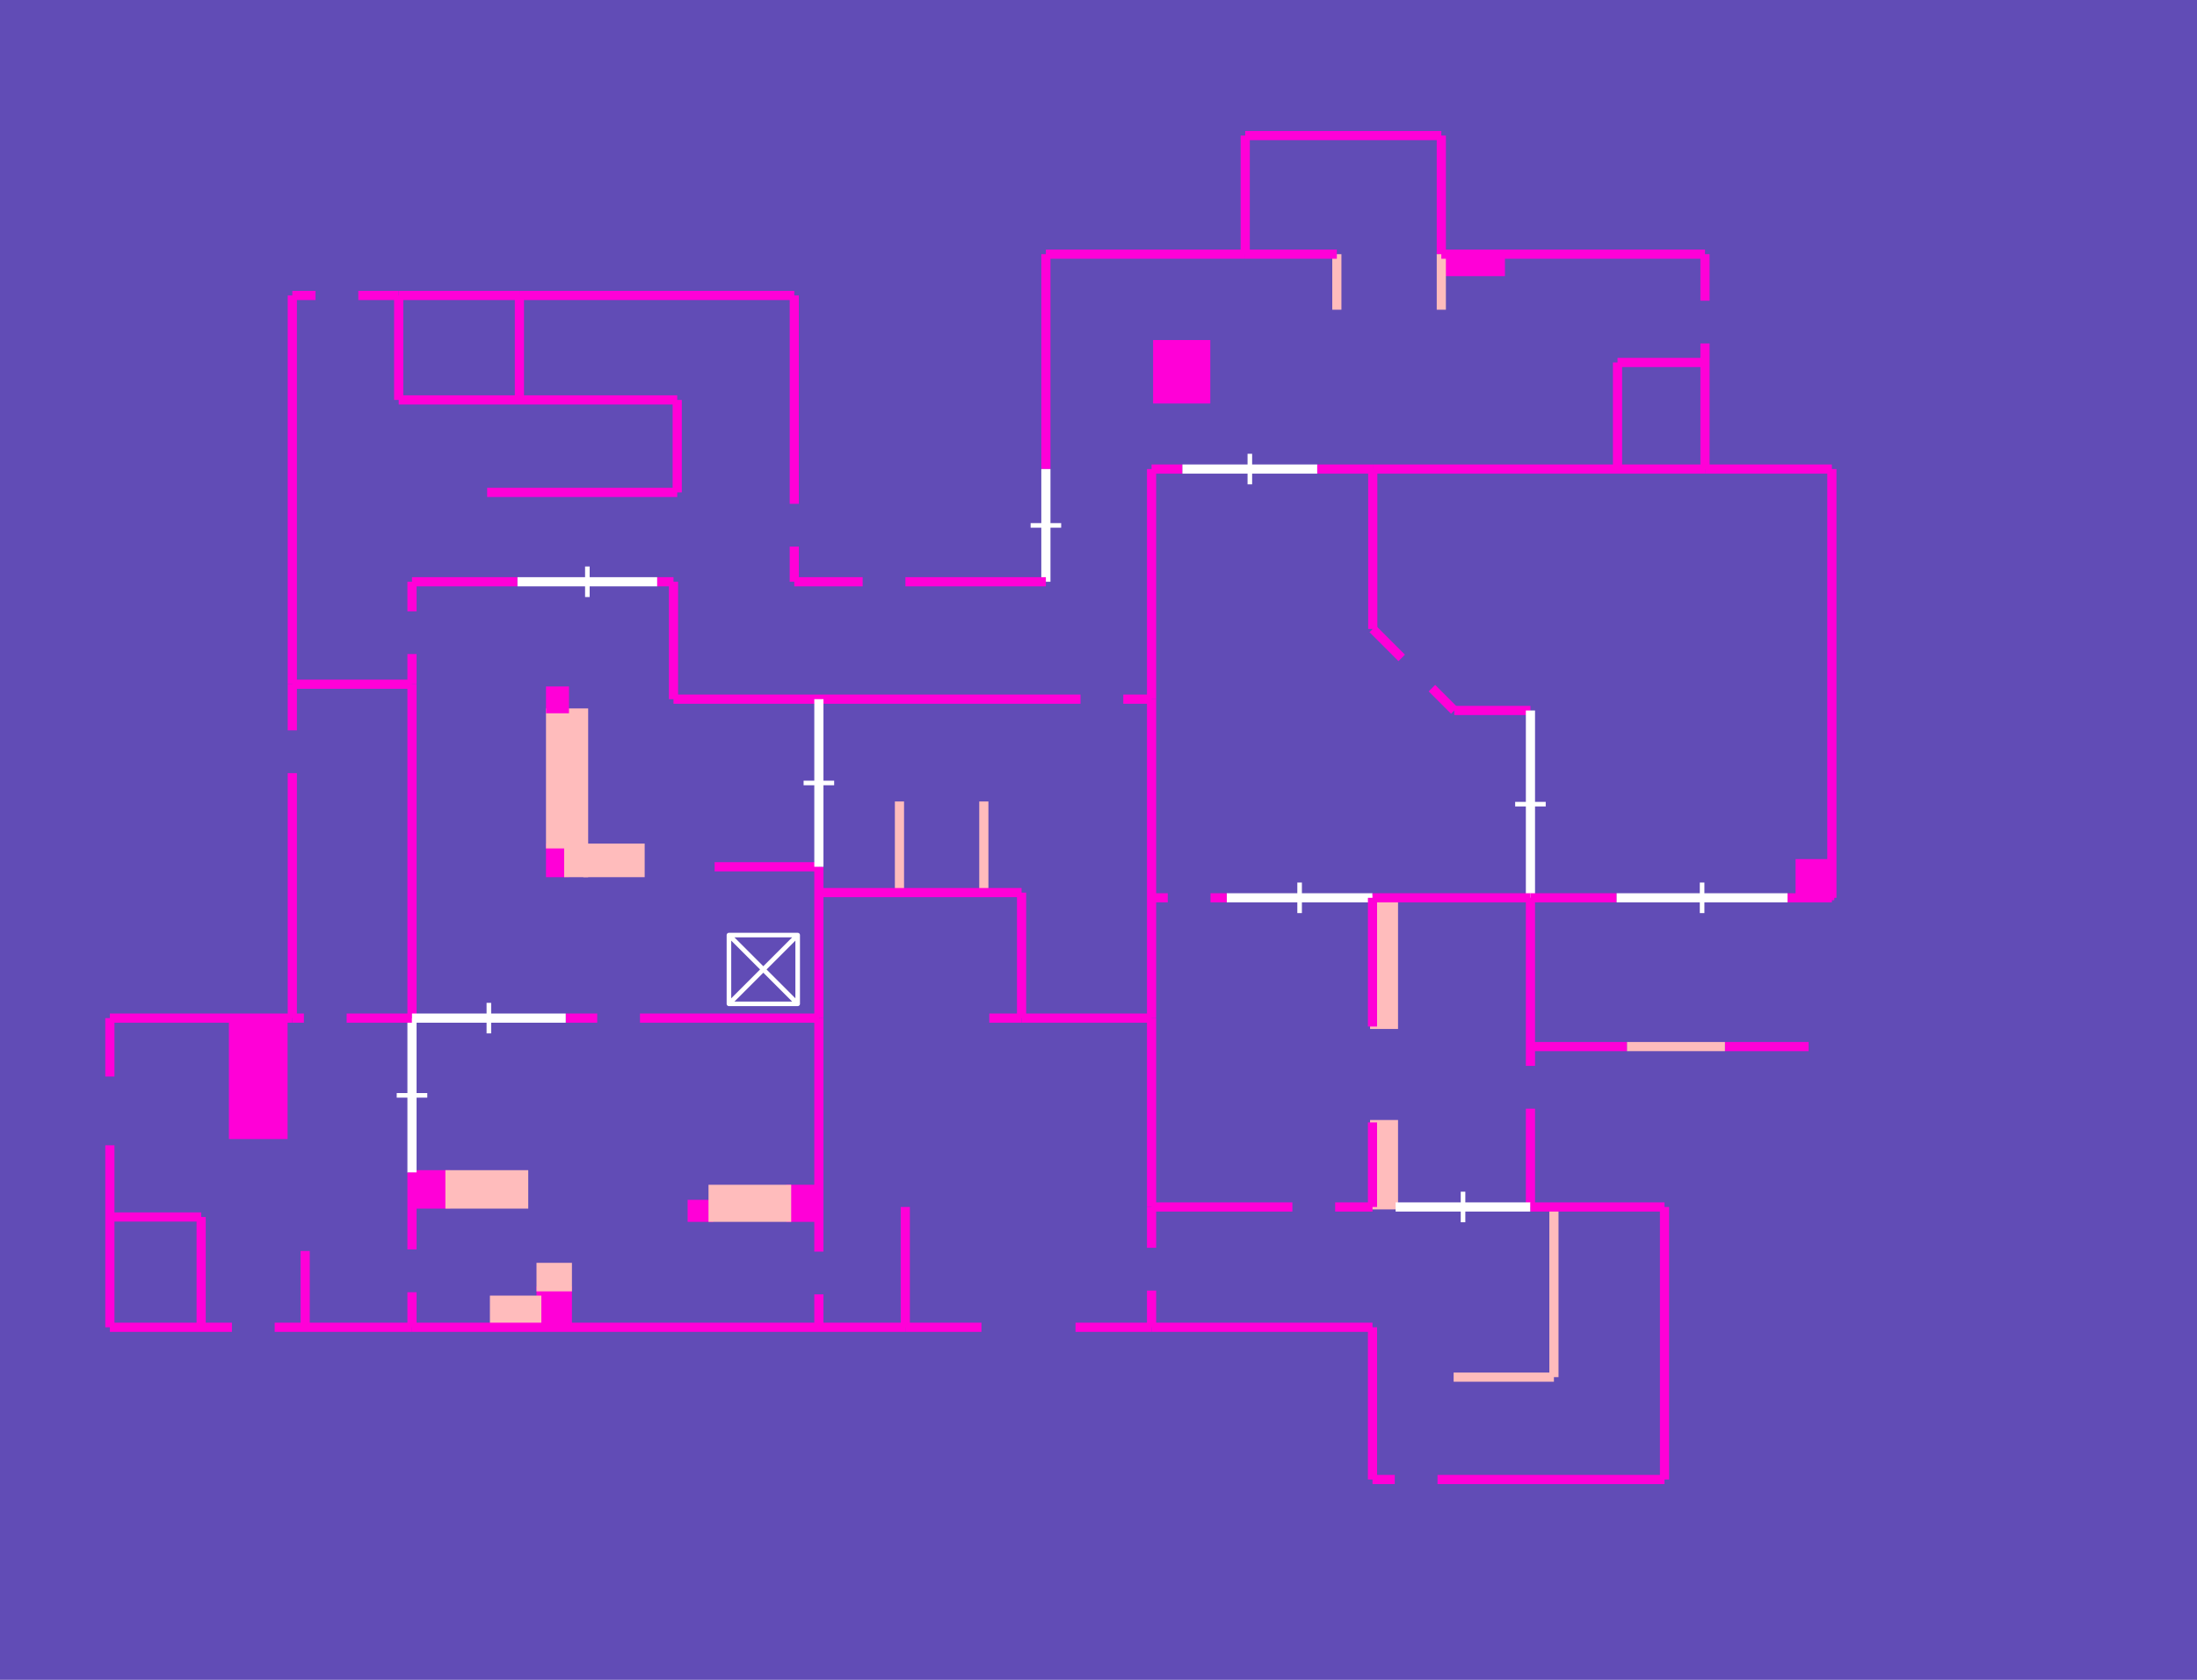
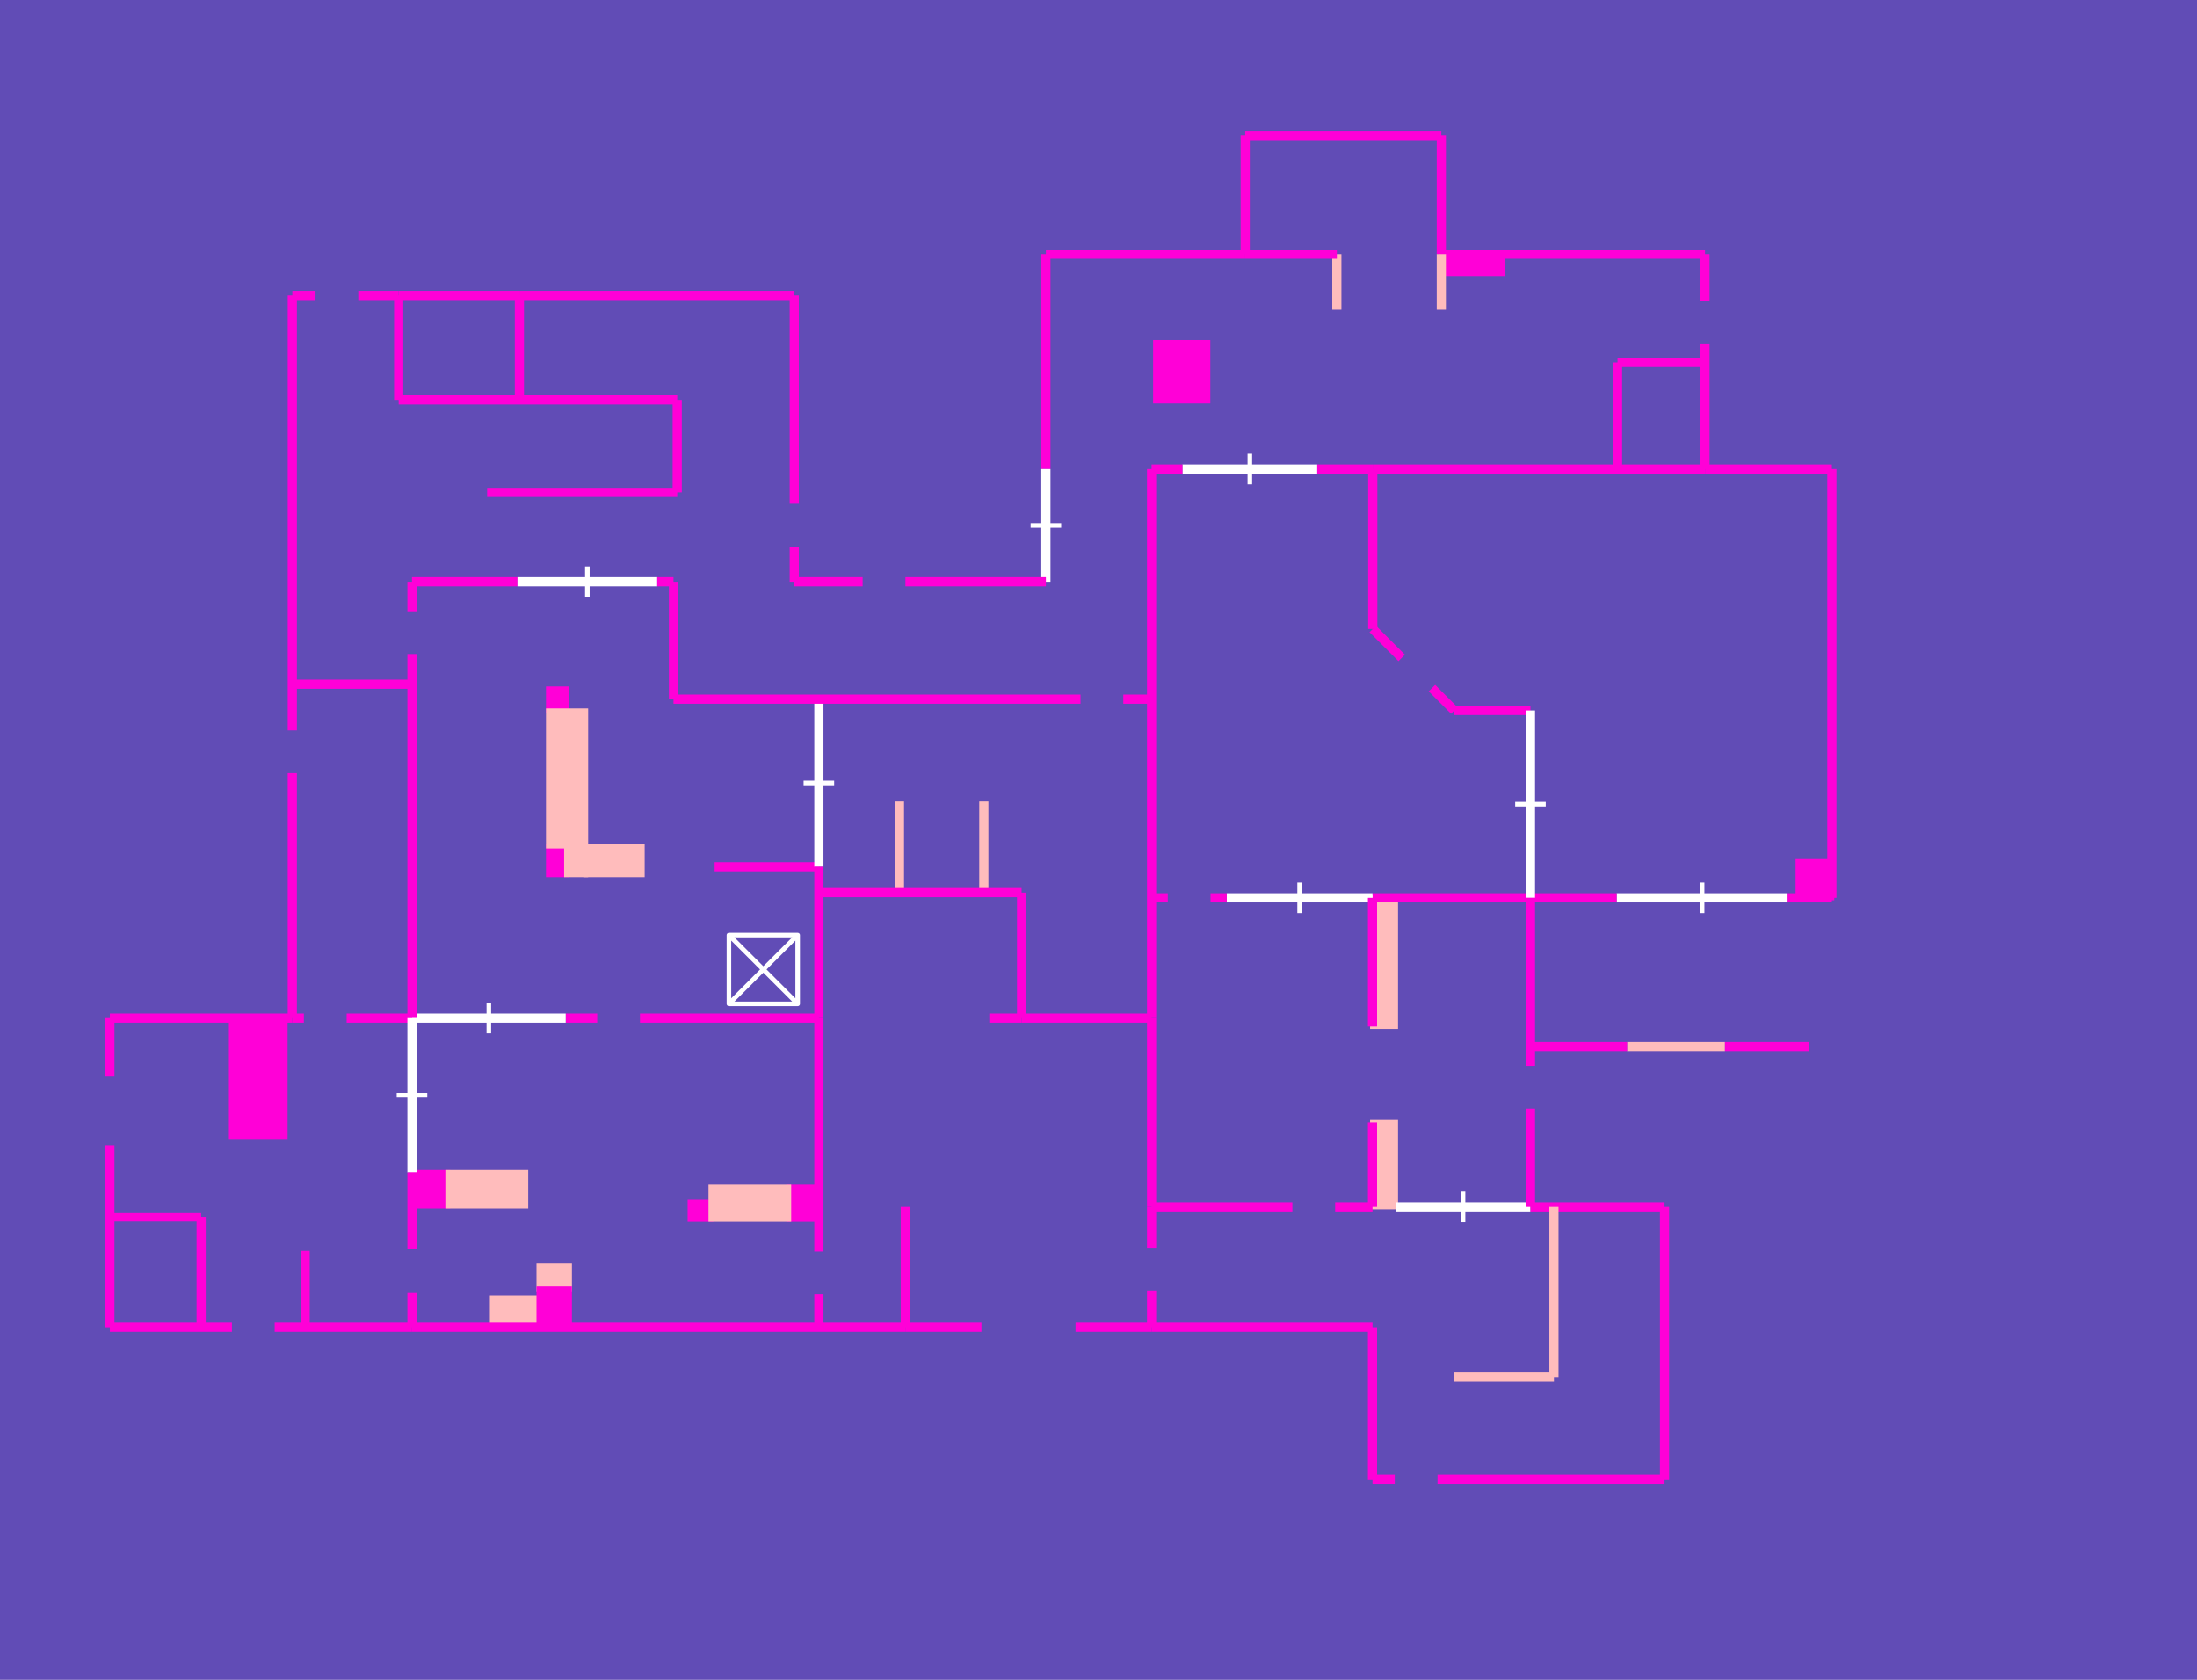
<svg xmlns="http://www.w3.org/2000/svg" viewBox="-20 -90 340 260">
  <rect fill="#614CB6" height="260" width="340" x="-20" y="-90" />
+   <path d="M102.067,-98.745 L106.727,-98.745 L106.727,-93.754 L102.067,-93.754 z" fill="#FF00D7" stroke="#FF00D7" stroke-width="0.75" transform="scale(1, -1)" />
+   <path d="M63.402,-105.837 L68.135,-105.837 L68.135,-109.503 L63.402,-109.503 z" fill="#FFBCBC" stroke="#FFBCBC" stroke-width="0.75" transform="scale(1, -1)" />
+   <path d="M56.191,-110.91 L63.402,-110.91 L63.402,-115.437 L56.191,-115.437 z" fill="#FFBCBC" stroke="#FFBCBC" stroke-width="0.75" transform="scale(1, -1)" />
+   <path d="M64.871,-16.628 L67.681,-16.628 L67.681,-20.027 L64.871,-20.027 z" fill="#FF00D7" stroke="#FF00D7" stroke-width="0.75" transform="scale(1, -1)" />
  <path d="M15.8,-85.931 L24.131,-85.931 L24.131,-67.585 L15.8,-67.585 z" fill="#FF00D7" stroke="#FF00D7" stroke-width="0.75" transform="scale(1, -1)" />
+   <path d="M67.681,-40.948 L64.871,-40.948 L64.871,-45.395 L67.681,-45.395 z" fill="#FF00D7" stroke="#FF00D7" stroke-width="0.75" transform="scale(1, -1)" />
  <path d="M43.759,-91.495 L49.3,-91.495 L49.3,-96.695 L43.759,-96.695 z" fill="#FF00D7" stroke="#FF00D7" stroke-width="0.75" transform="scale(1, -1)" />
+   <path d="M212.522,47.633 L203.053,47.633 L203.053,50.659 L212.522,50.659 z" fill="#FF00D7" stroke="#FF00D7" stroke-width="0.75" transform="scale(1, -1)" />
+   <path d="M61.375,-91.495 L49.3,-91.495 L49.3,-96.695 L61.375,-96.695 z" fill="#FFBCBC" stroke="#FFBCBC" stroke-width="0.75" transform="scale(1, -1)" />
+   <path d="M70.647,-45.395 L67.681,-45.395 L67.681,-40.948 L70.647,-40.948 z" fill="#FFBCBC" stroke="#FFBCBC" stroke-width="0.75" transform="scale(1, -1)" />
+   <path d="M166.928,36.995 L158.824,36.995 L158.824,27.922 L166.928,27.922 z" fill="#FF00D7" stroke="#FF00D7" stroke-width="0.75" transform="scale(1, -1)" />
+   <path d="M90.022,-96.084 L86.789,-96.084 L86.789,-98.745 L90.022,-98.745 z" fill="#FF00D7" stroke="#FF00D7" stroke-width="0.75" transform="scale(1, -1)" />
+   <path d="M258.252,-43.347 L263.493,-43.347 L263.493,-48.965 L258.251,-48.965 z" fill="#FF00D7" stroke="#FF00D7" stroke-width="0.75" transform="scale(1, -1)" />
+   <path d="M70.647,-40.948 L64.871,-40.948 L64.871,-20.027 L70.647,-20.027 z" fill="#FFBCBC" stroke="#FFBCBC" stroke-width="0.75" transform="scale(1, -1)" />
+   <path d="M90.022,-93.754 L102.067,-93.754 L102.067,-98.745 L90.022,-98.745 z" fill="#FFBCBC" stroke="#FFBCBC" stroke-width="0.75" transform="scale(1, -1)" />
  <path d="M192.403,-68.889 L195.98,-68.889 L195.98,-48.965 L192.403,-48.965 z" fill="#FFBCBC" stroke="#FFBCBC" stroke-width="0.75" transform="scale(1, -1)" />
-   <path d="M258.252,-43.347 L263.493,-43.347 L263.493,-48.965 L258.251,-48.965 z" fill="#FF00D7" stroke="#FF00D7" stroke-width="0.75" transform="scale(1, -1)" />
-   <path d="M61.375,-91.495 L49.3,-91.495 L49.3,-96.695 L61.375,-96.695 z" fill="#FFBCBC" stroke="#FFBCBC" stroke-width="0.75" transform="scale(1, -1)" />
+   <path d="M70.647,-40.948 L79.392,-40.948 L79.392,-45.395 L70.647,-45.395 z" fill="#FFBCBC" stroke="#FFBCBC" stroke-width="0.75" transform="scale(1, -1)" />
  <path d="M68.135,-109.503 L63.402,-109.503 L63.402,-115.437 L68.135,-115.437 z" fill="#FF00D7" stroke="#FF00D7" stroke-width="0.75" transform="scale(1, -1)" />
-   <path d="M56.191,-110.91 L63.402,-110.91 L63.402,-115.437 L56.191,-115.437 z" fill="#FFBCBC" stroke="#FFBCBC" stroke-width="0.75" transform="scale(1, -1)" />
-   <path d="M63.402,-105.837 L68.135,-105.837 L68.135,-109.503 L63.402,-109.503 z" fill="#FFBCBC" stroke="#FFBCBC" stroke-width="0.75" transform="scale(1, -1)" />
-   <path d="M67.681,-40.948 L64.871,-40.948 L64.871,-45.395 L67.681,-45.395 z" fill="#FF00D7" stroke="#FF00D7" stroke-width="0.75" transform="scale(1, -1)" />
  <path d="M192.403,-83.729 L195.98,-83.729 L195.98,-96.816 L192.403,-96.816 z" fill="#FFBCBC" stroke="#FFBCBC" stroke-width="0.75" transform="scale(1, -1)" />
-   <path d="M70.647,-45.395 L67.681,-45.395 L67.681,-40.948 L70.647,-40.948 z" fill="#FFBCBC" stroke="#FFBCBC" stroke-width="0.75" transform="scale(1, -1)" />
-   <path d="M90.022,-96.084 L86.789,-96.084 L86.789,-98.745 L90.022,-98.745 z" fill="#FF00D7" stroke="#FF00D7" stroke-width="0.75" transform="scale(1, -1)" />
-   <path d="M166.928,36.995 L158.824,36.995 L158.824,27.922 L166.928,27.922 z" fill="#FF00D7" stroke="#FF00D7" stroke-width="0.75" transform="scale(1, -1)" />
-   <path d="M70.647,-40.948 L64.871,-40.948 L64.871,-20.027 L70.647,-20.027 z" fill="#FFBCBC" stroke="#FFBCBC" stroke-width="0.75" transform="scale(1, -1)" />
-   <path d="M64.871,-16.628 L67.681,-16.628 L67.681,-20.027 L64.871,-20.027 z" fill="#FF00D7" stroke="#FF00D7" stroke-width="0.75" transform="scale(1, -1)" />
-   <path d="M70.647,-40.948 L79.392,-40.948 L79.392,-45.395 L70.647,-45.395 z" fill="#FFBCBC" stroke="#FFBCBC" stroke-width="0.75" transform="scale(1, -1)" />
-   <path d="M102.067,-98.745 L106.727,-98.745 L106.727,-93.754 L102.067,-93.754 z" fill="#FF00D7" stroke="#FF00D7" stroke-width="0.75" transform="scale(1, -1)" />
-   <path d="M212.522,47.633 L203.053,47.633 L203.053,50.659 L212.522,50.659 z" fill="#FF00D7" stroke="#FF00D7" stroke-width="0.75" transform="scale(1, -1)" />
-   <path d="M90.022,-93.754 L102.067,-93.754 L102.067,-98.745 L90.022,-98.745 z" fill="#FFBCBC" stroke="#FFBCBC" stroke-width="0.75" transform="scale(1, -1)" />
  <path d="M92.807,-65.373 L103.446,-54.735 L92.807,-54.735 L103.446,-65.373 L92.807,-65.373 L92.807,-54.735 L103.446,-54.735 L103.446,-65.373 z" fill="none" stroke="#FFFFFF" stroke-linejoin="round" stroke-width="0.709" transform="scale(1, -1)" />
-   <path d="M132.254,-34.053 L132.254,-48.157 z" fill="none" stroke="#FFBCBC" stroke-width="1.418" transform="scale(1, -1)" />
-   <path d="M158.213,-18.218 L158.213,17.399 z" fill="none" stroke="#FF00D7" stroke-width="1.418" transform="scale(1, -1)" />
-   <path d="M55.389,13.784 L84.804,13.784 z" fill="none" stroke="#FF00D7" stroke-width="1.418" transform="scale(1, -1)" />
+   <path d="M186.885,42.063 L186.885,50.659 z" fill="none" stroke="#FFBCBC" stroke-width="1.418" transform="scale(1, -1)" />
+   <path d="M162.988,17.399 L183.854,17.399 z" fill="none" stroke="#FFFFFF" stroke-width="1.418" transform="scale(1, -1)" />
+   <path d="M173.421,15.035 L173.421,19.763 z" fill="none" stroke="#FFFFFF" stroke-width="0.709" transform="scale(1, -1)" />
+   <path d="M-2.997,-67.585 L-2.997,-76.63 z" fill="none" stroke="#FF00D7" stroke-width="1.418" transform="scale(1, -1)" />
+   <path d="M-2.997,-87.268 L-2.997,-115.437 z" fill="none" stroke="#FF00D7" stroke-width="1.418" transform="scale(1, -1)" />
+   <path d="M203.053,50.659 L203.053,69.017 z" fill="none" stroke="#FF00D7" stroke-width="1.418" transform="scale(1, -1)" />
+   <path d="M106.727,-44.159 L90.594,-44.159 z" fill="none" stroke="#FF00D7" stroke-width="1.418" transform="scale(1, -1)" />
+   <path d="M60.38,44.268 L60.38,28.1 z" fill="none" stroke="#FF00D7" stroke-width="1.418" transform="scale(1, -1)" />
+   <path d="M11.129,-115.437 L11.129,-98.366 z" fill="none" stroke="#FF00D7" stroke-width="1.418" transform="scale(1, -1)" />
+   <path d="M237.593,-96.816 L237.593,-138.998 z" fill="none" stroke="#FF00D7" stroke-width="1.418" transform="scale(1, -1)" />
+   <path d="M263.493,-48.965 L256.636,-48.965 z" fill="none" stroke="#FF00D7" stroke-width="1.418" transform="scale(1, -1)" />
  <path d="M25.237,-15.904 L43.759,-15.904 z" fill="none" stroke="#FF00D7" stroke-width="1.418" transform="scale(1, -1)" />
-   <path d="M106.727,-115.437 L106.727,-110.345 z" fill="none" stroke="#FF00D7" stroke-width="1.418" transform="scale(1, -1)" />
-   <path d="M106.727,-103.725 L106.727,-67.585 z" fill="none" stroke="#FF00D7" stroke-width="1.418" transform="scale(1, -1)" />
-   <path d="M230.32,33.897 L243.857,33.897 z" fill="none" stroke="#FF00D7" stroke-width="1.418" transform="scale(1, -1)" />
-   <path d="M243.857,17.399 L243.857,36.838 z" fill="none" stroke="#FF00D7" stroke-width="1.418" transform="scale(1, -1)" />
-   <path d="M243.857,43.457 L243.857,50.659 z" fill="none" stroke="#FF00D7" stroke-width="1.418" transform="scale(1, -1)" />
+   <path d="M243.857,50.659 L203.053,50.659 z" fill="none" stroke="#FF00D7" stroke-width="1.418" transform="scale(1, -1)" />
  <path d="M67.55,-67.585 L72.421,-67.585 z" fill="none" stroke="#FF00D7" stroke-width="1.418" transform="scale(1, -1)" />
  <path d="M79.04,-67.585 L106.727,-67.585 z" fill="none" stroke="#FF00D7" stroke-width="1.418" transform="scale(1, -1)" />
-   <path d="M25.237,-67.585 L25.237,-29.667 z" fill="none" stroke="#FF00D7" stroke-width="1.418" transform="scale(1, -1)" />
-   <path d="M25.237,-23.047 L25.237,-15.904 z" fill="none" stroke="#FF00D7" stroke-width="1.418" transform="scale(1, -1)" />
-   <path d="M192.403,-48.965 L169.844,-48.965 z" fill="none" stroke="#FFFFFF" stroke-width="1.418" transform="scale(1, -1)" />
-   <path d="M181.124,-46.601 L181.124,-51.33 z" fill="none" stroke="#FFFFFF" stroke-width="0.709" transform="scale(1, -1)" />
-   <path d="M27.224,-103.63 L27.224,-115.437 z" fill="none" stroke="#FF00D7" stroke-width="1.418" transform="scale(1, -1)" />
-   <path d="M203.053,50.659 L203.053,69.017 z" fill="none" stroke="#FF00D7" stroke-width="1.418" transform="scale(1, -1)" />
-   <path d="M133.101,-67.585 L138.094,-67.585 z" fill="none" stroke="#FF00D7" stroke-width="1.418" transform="scale(1, -1)" />
-   <path d="M186.885,42.063 L186.885,50.659 z" fill="none" stroke="#FFBCBC" stroke-width="1.418" transform="scale(1, -1)" />
-   <path d="M84.804,28.1 L41.7,28.1 z" fill="none" stroke="#FF00D7" stroke-width="1.418" transform="scale(1, -1)" />
+   <path d="M41.7,28.1 L41.7,44.268 z" fill="none" stroke="#FF00D7" stroke-width="1.418" transform="scale(1, -1)" />
+   <path d="M220.48,-123.154 L204.958,-123.154 z" fill="none" stroke="#FFBCBC" stroke-width="1.418" transform="scale(1, -1)" />
+   <path d="M243.857,17.399 L192.443,17.399 z" fill="none" stroke="#FF00D7" stroke-width="1.418" transform="scale(1, -1)" />
+   <path d="M43.759,-67.585 L67.55,-67.585 z" fill="none" stroke="#FFFFFF" stroke-width="1.418" transform="scale(1, -1)" />
+   <path d="M55.655,-69.949 L55.655,-65.221 z" fill="none" stroke="#FFFFFF" stroke-width="0.709" transform="scale(1, -1)" />
+   <path d="M192.403,-48.965 L216.846,-48.965 z" fill="none" stroke="#FF00D7" stroke-width="1.418" transform="scale(1, -1)" />
+   <path d="M192.443,17.399 L192.443,-7.352 z" fill="none" stroke="#FF00D7" stroke-width="1.418" transform="scale(1, -1)" />
+   <path d="M192.403,-83.729 L192.403,-83.729 z" fill="none" stroke="#FF00D7" stroke-width="1.418" transform="scale(1, -1)" />
+   <path d="M230.186,-48.965 L256.636,-48.965 z" fill="none" stroke="#FFFFFF" stroke-width="1.418" transform="scale(1, -1)" />
+   <path d="M243.411,-51.33 L243.411,-46.601 z" fill="none" stroke="#FFFFFF" stroke-width="0.709" transform="scale(1, -1)" />
  <path d="M230.32,17.399 L230.32,33.897 z" fill="none" stroke="#FF00D7" stroke-width="1.418" transform="scale(1, -1)" />
-   <path d="M106.727,-44.159 L90.594,-44.159 z" fill="none" stroke="#FF00D7" stroke-width="1.418" transform="scale(1, -1)" />
-   <path d="M158.213,17.399 L162.988,17.399 z" fill="none" stroke="#FF00D7" stroke-width="1.418" transform="scale(1, -1)" />
-   <path d="M60.38,44.268 L41.7,44.268 z" fill="none" stroke="#FF00D7" stroke-width="1.418" transform="scale(1, -1)" />
-   <path d="M231.795,-71.991 L216.846,-71.991 z" fill="none" stroke="#FF00D7" stroke-width="1.418" transform="scale(1, -1)" />
-   <path d="M141.858,50.659 L141.858,17.399 z" fill="none" stroke="#FF00D7" stroke-width="1.418" transform="scale(1, -1)" />
-   <path d="M141.858,17.399 L141.858,-0.045 z" fill="none" stroke="#FFFFFF" stroke-width="1.418" transform="scale(1, -1)" />
-   <path d="M139.494,8.677 L144.222,8.677 z" fill="none" stroke="#FFFFFF" stroke-width="0.709" transform="scale(1, -1)" />
-   <path d="M203.053,69.017 L172.704,69.017 z" fill="none" stroke="#FF00D7" stroke-width="1.418" transform="scale(1, -1)" />
-   <path d="M158.213,-67.585 L158.213,-18.218 z" fill="none" stroke="#FF00D7" stroke-width="1.418" transform="scale(1, -1)" />
-   <path d="M119.197,-34.053 L119.197,-48.157 z" fill="none" stroke="#FFBCBC" stroke-width="1.418" transform="scale(1, -1)" />
-   <path d="M138.094,-67.585 L158.213,-67.585 z" fill="none" stroke="#FF00D7" stroke-width="1.418" transform="scale(1, -1)" />
-   <path d="M131.881,-115.437 L120.098,-115.437 z" fill="none" stroke="#FF00D7" stroke-width="1.418" transform="scale(1, -1)" />
-   <path d="M237.593,-138.998 L202.465,-138.998 z" fill="none" stroke="#FF00D7" stroke-width="1.418" transform="scale(1, -1)" />
-   <path d="M195.845,-138.998 L192.403,-138.998 z" fill="none" stroke="#FF00D7" stroke-width="1.418" transform="scale(1, -1)" />
-   <path d="M41.7,44.268 L35.448,44.268 z" fill="none" stroke="#FF00D7" stroke-width="1.418" transform="scale(1, -1)" />
-   <path d="M28.829,44.268 L25.237,44.268 z" fill="none" stroke="#FF00D7" stroke-width="1.418" transform="scale(1, -1)" />
-   <path d="M60.38,44.268 L102.919,44.268 z" fill="none" stroke="#FF00D7" stroke-width="1.418" transform="scale(1, -1)" />
-   <path d="M192.403,-96.816 L192.403,-83.729 z" fill="none" stroke="#FF00D7" stroke-width="1.418" transform="scale(1, -1)" />
-   <path d="M-2.997,-67.585 L25.237,-67.585 z" fill="none" stroke="#FF00D7" stroke-width="1.418" transform="scale(1, -1)" />
-   <path d="M246.946,-71.991 L259.893,-71.991 z" fill="none" stroke="#FF00D7" stroke-width="1.418" transform="scale(1, -1)" />
-   <path d="M192.443,17.399 L192.443,-7.352 z" fill="none" stroke="#FF00D7" stroke-width="1.418" transform="scale(1, -1)" />
-   <path d="M205.06,-19.969 L216.846,-19.969 z" fill="none" stroke="#FF00D7" stroke-width="1.418" transform="scale(1, -1)" />
-   <path d="M172.704,69.017 L172.704,50.659 z" fill="none" stroke="#FF00D7" stroke-width="1.418" transform="scale(1, -1)" />
-   <path d="M243.857,17.399 L263.493,17.399 z" fill="none" stroke="#FF00D7" stroke-width="1.418" transform="scale(1, -1)" />
-   <path d="M43.759,-0.045 L43.759,-4.614 z" fill="none" stroke="#FF00D7" stroke-width="1.418" transform="scale(1, -1)" />
-   <path d="M43.759,-11.233 L43.759,-15.904 z" fill="none" stroke="#FF00D7" stroke-width="1.418" transform="scale(1, -1)" />
-   <path d="M263.493,17.399 L263.493,-48.965 z" fill="none" stroke="#FF00D7" stroke-width="1.418" transform="scale(1, -1)" />
-   <path d="M11.129,-98.366 L-2.997,-98.366 z" fill="none" stroke="#FF00D7" stroke-width="1.418" transform="scale(1, -1)" />
-   <path d="M162.988,17.399 L183.854,17.399 z" fill="none" stroke="#FFFFFF" stroke-width="1.418" transform="scale(1, -1)" />
-   <path d="M173.421,15.035 L173.421,19.763 z" fill="none" stroke="#FFFFFF" stroke-width="0.709" transform="scale(1, -1)" />
+   <path d="M146.443,-115.437 L158.213,-115.437 z" fill="none" stroke="#FF00D7" stroke-width="1.418" transform="scale(1, -1)" />
  <path d="M-2.997,-115.437 L15.89,-115.437 z" fill="none" stroke="#FF00D7" stroke-width="1.418" transform="scale(1, -1)" />
  <path d="M22.509,-115.437 L43.759,-115.437 z" fill="none" stroke="#FF00D7" stroke-width="1.418" transform="scale(1, -1)" />
-   <path d="M60.38,44.268 L60.38,28.1 z" fill="none" stroke="#FF00D7" stroke-width="1.418" transform="scale(1, -1)" />
-   <path d="M43.759,-91.495 L43.759,-67.585 z" fill="none" stroke="#FFFFFF" stroke-width="1.418" transform="scale(1, -1)" />
-   <path d="M46.124,-79.54 L41.395,-79.54 z" fill="none" stroke="#FFFFFF" stroke-width="0.709" transform="scale(1, -1)" />
-   <path d="M158.213,-96.816 L180.003,-96.816 z" fill="none" stroke="#FF00D7" stroke-width="1.418" transform="scale(1, -1)" />
-   <path d="M186.623,-96.816 L192.403,-96.816 z" fill="none" stroke="#FF00D7" stroke-width="1.418" transform="scale(1, -1)" />
-   <path d="M158.213,-115.437 L192.403,-115.437 z" fill="none" stroke="#FF00D7" stroke-width="1.418" transform="scale(1, -1)" />
-   <path d="M216.846,-48.965 L216.846,-19.969 z" fill="none" stroke="#FFFFFF" stroke-width="1.418" transform="scale(1, -1)" />
-   <path d="M219.211,-34.467 L214.482,-34.467 z" fill="none" stroke="#FFFFFF" stroke-width="0.709" transform="scale(1, -1)" />
-   <path d="M192.443,-7.352 L196.922,-11.831 z" fill="none" stroke="#FF00D7" stroke-width="1.418" transform="scale(1, -1)" />
-   <path d="M201.602,-16.512 L205.06,-19.969 z" fill="none" stroke="#FF00D7" stroke-width="1.418" transform="scale(1, -1)" />
-   <path d="M-2.997,-67.585 L-2.997,-76.63 z" fill="none" stroke="#FF00D7" stroke-width="1.418" transform="scale(1, -1)" />
-   <path d="M-2.997,-87.268 L-2.997,-115.437 z" fill="none" stroke="#FF00D7" stroke-width="1.418" transform="scale(1, -1)" />
-   <path d="M192.403,-68.889 L192.403,-48.965 z" fill="none" stroke="#FF00D7" stroke-width="1.418" transform="scale(1, -1)" />
-   <path d="M220.48,-123.154 L204.958,-123.154 z" fill="none" stroke="#FFBCBC" stroke-width="1.418" transform="scale(1, -1)" />
-   <path d="M84.228,-18.218 L147.216,-18.218 z" fill="none" stroke="#FF00D7" stroke-width="1.418" transform="scale(1, -1)" />
-   <path d="M153.836,-18.218 L158.213,-18.218 z" fill="none" stroke="#FF00D7" stroke-width="1.418" transform="scale(1, -1)" />
-   <path d="M43.759,-0.045 L60.085,-0.045 z" fill="none" stroke="#FF00D7" stroke-width="1.418" transform="scale(1, -1)" />
-   <path d="M158.213,-96.816 L158.213,-67.585 z" fill="none" stroke="#FF00D7" stroke-width="1.418" transform="scale(1, -1)" />
-   <path d="M183.854,17.399 L192.443,17.399 z" fill="none" stroke="#FF00D7" stroke-width="1.418" transform="scale(1, -1)" />
-   <path d="M41.7,28.1 L41.7,44.268 z" fill="none" stroke="#FF00D7" stroke-width="1.418" transform="scale(1, -1)" />
-   <path d="M43.759,-15.904 L43.759,-67.585 z" fill="none" stroke="#FF00D7" stroke-width="1.418" transform="scale(1, -1)" />
-   <path d="M106.727,-67.585 L106.727,-44.159 z" fill="none" stroke="#FF00D7" stroke-width="1.418" transform="scale(1, -1)" />
-   <path d="M192.403,-48.965 L216.846,-48.965 z" fill="none" stroke="#FF00D7" stroke-width="1.418" transform="scale(1, -1)" />
-   <path d="M138.094,-48.157 L106.727,-48.157 z" fill="none" stroke="#FF00D7" stroke-width="1.418" transform="scale(1, -1)" />
-   <path d="M25.237,-67.585 L27.028,-67.585 z" fill="none" stroke="#FF00D7" stroke-width="1.418" transform="scale(1, -1)" />
-   <path d="M33.648,-67.585 L43.759,-67.585 z" fill="none" stroke="#FF00D7" stroke-width="1.418" transform="scale(1, -1)" />
-   <path d="M263.493,-48.965 L256.636,-48.965 z" fill="none" stroke="#FF00D7" stroke-width="1.418" transform="scale(1, -1)" />
-   <path d="M192.403,-83.729 L192.403,-83.729 z" fill="none" stroke="#FF00D7" stroke-width="1.418" transform="scale(1, -1)" />
-   <path d="M243.857,17.399 L192.443,17.399 z" fill="none" stroke="#FF00D7" stroke-width="1.418" transform="scale(1, -1)" />
-   <path d="M237.593,-96.816 L237.593,-138.998 z" fill="none" stroke="#FF00D7" stroke-width="1.418" transform="scale(1, -1)" />
-   <path d="M141.858,-0.045 L120.119,-0.045 z" fill="none" stroke="#FF00D7" stroke-width="1.418" transform="scale(1, -1)" />
-   <path d="M113.5,-0.045 L102.919,-0.045 z" fill="none" stroke="#FF00D7" stroke-width="1.418" transform="scale(1, -1)" />
-   <path d="M43.759,-115.437 L43.759,-110.013 z" fill="none" stroke="#FF00D7" stroke-width="1.418" transform="scale(1, -1)" />
-   <path d="M43.759,-103.393 L43.759,-91.495 z" fill="none" stroke="#FF00D7" stroke-width="1.418" transform="scale(1, -1)" />
-   <path d="M169.844,-48.965 L167.337,-48.965 z" fill="none" stroke="#FF00D7" stroke-width="1.418" transform="scale(1, -1)" />
-   <path d="M160.717,-48.965 L158.213,-48.965 z" fill="none" stroke="#FF00D7" stroke-width="1.418" transform="scale(1, -1)" />
-   <path d="M230.186,-48.965 L216.846,-48.965 z" fill="none" stroke="#FF00D7" stroke-width="1.418" transform="scale(1, -1)" />
-   <path d="M203.053,50.659 L203.053,42.063 z" fill="none" stroke="#FFBCBC" stroke-width="1.418" transform="scale(1, -1)" />
-   <path d="M216.846,-96.816 L216.846,-81.597 z" fill="none" stroke="#FF00D7" stroke-width="1.418" transform="scale(1, -1)" />
-   <path d="M216.846,-74.977 L216.846,-48.965 z" fill="none" stroke="#FF00D7" stroke-width="1.418" transform="scale(1, -1)" />
-   <path d="M192.403,-115.437 L192.403,-138.998 z" fill="none" stroke="#FF00D7" stroke-width="1.418" transform="scale(1, -1)" />
-   <path d="M84.804,13.784 L84.804,28.1 z" fill="none" stroke="#FF00D7" stroke-width="1.418" transform="scale(1, -1)" />
-   <path d="M43.759,-115.437 L120.098,-115.437 z" fill="none" stroke="#FF00D7" stroke-width="1.418" transform="scale(1, -1)" />
-   <path d="M43.759,-67.585 L67.55,-67.585 z" fill="none" stroke="#FFFFFF" stroke-width="1.418" transform="scale(1, -1)" />
-   <path d="M55.655,-69.949 L55.655,-65.221 z" fill="none" stroke="#FFFFFF" stroke-width="0.709" transform="scale(1, -1)" />
-   <path d="M195.98,-96.816 L216.846,-96.816 z" fill="none" stroke="#FFFFFF" stroke-width="1.418" transform="scale(1, -1)" />
-   <path d="M206.413,-99.18 L206.413,-94.452 z" fill="none" stroke="#FFFFFF" stroke-width="0.709" transform="scale(1, -1)" />
-   <path d="M81.712,-0.045 L60.085,-0.045 z" fill="none" stroke="#FFFFFF" stroke-width="1.418" transform="scale(1, -1)" />
-   <path d="M70.898,2.319 L70.898,-2.41 z" fill="none" stroke="#FFFFFF" stroke-width="0.709" transform="scale(1, -1)" />
-   <path d="M120.098,-115.437 L120.098,-96.816 z" fill="none" stroke="#FF00D7" stroke-width="1.418" transform="scale(1, -1)" />
-   <path d="M84.228,-18.218 L84.228,-0.045 z" fill="none" stroke="#FF00D7" stroke-width="1.418" transform="scale(1, -1)" />
  <path d="M25.237,-15.904 L25.237,44.268 z" fill="none" stroke="#FF00D7" stroke-width="1.418" transform="scale(1, -1)" />
  <path d="M106.727,-18.218 L106.727,-44.159 z" fill="none" stroke="#FFFFFF" stroke-width="1.418" transform="scale(1, -1)" />
  <path d="M104.363,-31.188 L109.091,-31.188 z" fill="none" stroke="#FFFFFF" stroke-width="0.709" transform="scale(1, -1)" />
-   <path d="M81.712,-0.045 L84.228,-0.045 z" fill="none" stroke="#FF00D7" stroke-width="1.418" transform="scale(1, -1)" />
-   <path d="M243.857,50.659 L203.053,50.659 z" fill="none" stroke="#FF00D7" stroke-width="1.418" transform="scale(1, -1)" />
-   <path d="M246.946,-71.991 L231.795,-71.991 z" fill="none" stroke="#FFBCBC" stroke-width="1.418" transform="scale(1, -1)" />
-   <path d="M138.094,-48.157 L138.094,-67.585 z" fill="none" stroke="#FF00D7" stroke-width="1.418" transform="scale(1, -1)" />
-   <path d="M146.443,-115.437 L158.213,-115.437 z" fill="none" stroke="#FF00D7" stroke-width="1.418" transform="scale(1, -1)" />
-   <path d="M220.48,-96.816 L220.48,-123.154 z" fill="none" stroke="#FFBCBC" stroke-width="1.418" transform="scale(1, -1)" />
-   <path d="M216.846,-96.816 L237.593,-96.816 z" fill="none" stroke="#FF00D7" stroke-width="1.418" transform="scale(1, -1)" />
-   <path d="M11.129,-115.437 L11.129,-98.366 z" fill="none" stroke="#FF00D7" stroke-width="1.418" transform="scale(1, -1)" />
-   <path d="M172.704,50.659 L186.885,50.659 z" fill="none" stroke="#FF00D7" stroke-width="1.418" transform="scale(1, -1)" />
+   <path d="M158.213,17.399 L162.988,17.399 z" fill="none" stroke="#FF00D7" stroke-width="1.418" transform="scale(1, -1)" />
+   <path d="M230.32,33.897 L243.857,33.897 z" fill="none" stroke="#FF00D7" stroke-width="1.418" transform="scale(1, -1)" />
  <path d="M158.213,-96.816 L158.213,-103.134 z" fill="none" stroke="#FF00D7" stroke-width="1.418" transform="scale(1, -1)" />
  <path d="M158.213,-109.753 L158.213,-115.437 z" fill="none" stroke="#FF00D7" stroke-width="1.418" transform="scale(1, -1)" />
-   <path d="M172.704,50.659 L141.858,50.659 z" fill="none" stroke="#FF00D7" stroke-width="1.418" transform="scale(1, -1)" />
-   <path d="M230.186,-48.965 L256.636,-48.965 z" fill="none" stroke="#FFFFFF" stroke-width="1.418" transform="scale(1, -1)" />
-   <path d="M243.411,-51.33 L243.411,-46.601 z" fill="none" stroke="#FFFFFF" stroke-width="0.709" transform="scale(1, -1)" />
+   <path d="M230.186,-48.965 L216.846,-48.965 z" fill="none" stroke="#FF00D7" stroke-width="1.418" transform="scale(1, -1)" />
+   <path d="M84.228,-18.218 L147.216,-18.218 z" fill="none" stroke="#FF00D7" stroke-width="1.418" transform="scale(1, -1)" />
+   <path d="M153.836,-18.218 L158.213,-18.218 z" fill="none" stroke="#FF00D7" stroke-width="1.418" transform="scale(1, -1)" />
+   <path d="M172.704,69.017 L172.704,50.659 z" fill="none" stroke="#FF00D7" stroke-width="1.418" transform="scale(1, -1)" />
+   <path d="M246.946,-71.991 L231.795,-71.991 z" fill="none" stroke="#FFBCBC" stroke-width="1.418" transform="scale(1, -1)" />
+   <path d="M158.213,-115.437 L192.403,-115.437 z" fill="none" stroke="#FF00D7" stroke-width="1.418" transform="scale(1, -1)" />
+   <path d="M41.7,44.268 L35.448,44.268 z" fill="none" stroke="#FF00D7" stroke-width="1.418" transform="scale(1, -1)" />
+   <path d="M28.829,44.268 L25.237,44.268 z" fill="none" stroke="#FF00D7" stroke-width="1.418" transform="scale(1, -1)" />
+   <path d="M132.254,-34.053 L132.254,-48.157 z" fill="none" stroke="#FFBCBC" stroke-width="1.418" transform="scale(1, -1)" />
+   <path d="M183.854,17.399 L192.443,17.399 z" fill="none" stroke="#FF00D7" stroke-width="1.418" transform="scale(1, -1)" />
+   <path d="M138.094,-67.585 L158.213,-67.585 z" fill="none" stroke="#FF00D7" stroke-width="1.418" transform="scale(1, -1)" />
  <path d="M102.919,44.268 L102.919,12.018 z" fill="none" stroke="#FF00D7" stroke-width="1.418" transform="scale(1, -1)" />
  <path d="M102.919,5.398 L102.919,-0.045 z" fill="none" stroke="#FF00D7" stroke-width="1.418" transform="scale(1, -1)" />
+   <path d="M43.759,-0.045 L60.085,-0.045 z" fill="none" stroke="#FF00D7" stroke-width="1.418" transform="scale(1, -1)" />
+   <path d="M119.197,-34.053 L119.197,-48.157 z" fill="none" stroke="#FFBCBC" stroke-width="1.418" transform="scale(1, -1)" />
+   <path d="M172.704,50.659 L141.858,50.659 z" fill="none" stroke="#FF00D7" stroke-width="1.418" transform="scale(1, -1)" />
+   <path d="M84.228,-18.218 L84.228,-0.045 z" fill="none" stroke="#FF00D7" stroke-width="1.418" transform="scale(1, -1)" />
+   <path d="M60.38,44.268 L102.919,44.268 z" fill="none" stroke="#FF00D7" stroke-width="1.418" transform="scale(1, -1)" />
+   <path d="M25.237,-67.585 L27.028,-67.585 z" fill="none" stroke="#FF00D7" stroke-width="1.418" transform="scale(1, -1)" />
+   <path d="M33.648,-67.585 L43.759,-67.585 z" fill="none" stroke="#FF00D7" stroke-width="1.418" transform="scale(1, -1)" />
+   <path d="M43.759,-15.904 L43.759,-67.585 z" fill="none" stroke="#FF00D7" stroke-width="1.418" transform="scale(1, -1)" />
+   <path d="M158.213,-96.816 L158.213,-67.585 z" fill="none" stroke="#FF00D7" stroke-width="1.418" transform="scale(1, -1)" />
+   <path d="M195.98,-96.816 L216.846,-96.816 z" fill="none" stroke="#FFFFFF" stroke-width="1.418" transform="scale(1, -1)" />
+   <path d="M206.413,-99.18 L206.413,-94.452 z" fill="none" stroke="#FFFFFF" stroke-width="0.709" transform="scale(1, -1)" />
+   <path d="M138.094,-48.157 L106.727,-48.157 z" fill="none" stroke="#FF00D7" stroke-width="1.418" transform="scale(1, -1)" />
+   <path d="M55.389,13.784 L84.804,13.784 z" fill="none" stroke="#FF00D7" stroke-width="1.418" transform="scale(1, -1)" />
+   <path d="M43.759,-0.045 L43.759,-4.614 z" fill="none" stroke="#FF00D7" stroke-width="1.418" transform="scale(1, -1)" />
+   <path d="M43.759,-11.233 L43.759,-15.904 z" fill="none" stroke="#FF00D7" stroke-width="1.418" transform="scale(1, -1)" />
+   <path d="M203.053,69.017 L172.704,69.017 z" fill="none" stroke="#FF00D7" stroke-width="1.418" transform="scale(1, -1)" />
+   <path d="M-2.997,-67.585 L25.237,-67.585 z" fill="none" stroke="#FF00D7" stroke-width="1.418" transform="scale(1, -1)" />
+   <path d="M133.101,-67.585 L138.094,-67.585 z" fill="none" stroke="#FF00D7" stroke-width="1.418" transform="scale(1, -1)" />
+   <path d="M81.712,-0.045 L60.085,-0.045 z" fill="none" stroke="#FFFFFF" stroke-width="1.418" transform="scale(1, -1)" />
+   <path d="M70.898,2.319 L70.898,-2.41 z" fill="none" stroke="#FFFFFF" stroke-width="0.709" transform="scale(1, -1)" />
+   <path d="M243.857,17.399 L263.493,17.399 z" fill="none" stroke="#FF00D7" stroke-width="1.418" transform="scale(1, -1)" />
+   <path d="M237.593,-138.998 L202.465,-138.998 z" fill="none" stroke="#FF00D7" stroke-width="1.418" transform="scale(1, -1)" />
+   <path d="M195.845,-138.998 L192.403,-138.998 z" fill="none" stroke="#FF00D7" stroke-width="1.418" transform="scale(1, -1)" />
+   <path d="M84.804,13.784 L84.804,28.1 z" fill="none" stroke="#FF00D7" stroke-width="1.418" transform="scale(1, -1)" />
+   <path d="M106.727,-67.585 L106.727,-44.159 z" fill="none" stroke="#FF00D7" stroke-width="1.418" transform="scale(1, -1)" />
+   <path d="M84.804,28.1 L41.7,28.1 z" fill="none" stroke="#FF00D7" stroke-width="1.418" transform="scale(1, -1)" />
+   <path d="M106.727,-115.437 L106.727,-110.345 z" fill="none" stroke="#FF00D7" stroke-width="1.418" transform="scale(1, -1)" />
+   <path d="M106.727,-103.725 L106.727,-67.585 z" fill="none" stroke="#FF00D7" stroke-width="1.418" transform="scale(1, -1)" />
+   <path d="M192.403,-48.965 L169.844,-48.965 z" fill="none" stroke="#FFFFFF" stroke-width="1.418" transform="scale(1, -1)" />
+   <path d="M181.124,-46.601 L181.124,-51.33 z" fill="none" stroke="#FFFFFF" stroke-width="0.709" transform="scale(1, -1)" />
+   <path d="M192.403,-68.889 L192.403,-48.965 z" fill="none" stroke="#FF00D7" stroke-width="1.418" transform="scale(1, -1)" />
+   <path d="M231.795,-71.991 L216.846,-71.991 z" fill="none" stroke="#FF00D7" stroke-width="1.418" transform="scale(1, -1)" />
+   <path d="M158.213,-96.816 L180.003,-96.816 z" fill="none" stroke="#FF00D7" stroke-width="1.418" transform="scale(1, -1)" />
+   <path d="M186.623,-96.816 L192.403,-96.816 z" fill="none" stroke="#FF00D7" stroke-width="1.418" transform="scale(1, -1)" />
+   <path d="M141.858,50.659 L141.858,17.399 z" fill="none" stroke="#FF00D7" stroke-width="1.418" transform="scale(1, -1)" />
+   <path d="M169.844,-48.965 L167.337,-48.965 z" fill="none" stroke="#FF00D7" stroke-width="1.418" transform="scale(1, -1)" />
+   <path d="M160.717,-48.965 L158.213,-48.965 z" fill="none" stroke="#FF00D7" stroke-width="1.418" transform="scale(1, -1)" />
+   <path d="M141.858,17.399 L141.858,-0.045 z" fill="none" stroke="#FFFFFF" stroke-width="1.418" transform="scale(1, -1)" />
+   <path d="M139.494,8.677 L144.222,8.677 z" fill="none" stroke="#FFFFFF" stroke-width="0.709" transform="scale(1, -1)" />
+   <path d="M43.759,-91.495 L43.759,-67.585 z" fill="none" stroke="#FFFFFF" stroke-width="1.418" transform="scale(1, -1)" />
+   <path d="M46.124,-79.54 L41.395,-79.54 z" fill="none" stroke="#FFFFFF" stroke-width="0.709" transform="scale(1, -1)" />
+   <path d="M216.846,-96.816 L237.593,-96.816 z" fill="none" stroke="#FF00D7" stroke-width="1.418" transform="scale(1, -1)" />
+   <path d="M192.403,-96.816 L192.403,-83.729 z" fill="none" stroke="#FF00D7" stroke-width="1.418" transform="scale(1, -1)" />
+   <path d="M263.493,17.399 L263.493,-48.965 z" fill="none" stroke="#FF00D7" stroke-width="1.418" transform="scale(1, -1)" />
+   <path d="M27.224,-103.63 L27.224,-115.437 z" fill="none" stroke="#FF00D7" stroke-width="1.418" transform="scale(1, -1)" />
+   <path d="M243.857,17.399 L243.857,36.838 z" fill="none" stroke="#FF00D7" stroke-width="1.418" transform="scale(1, -1)" />
+   <path d="M243.857,43.457 L243.857,50.659 z" fill="none" stroke="#FF00D7" stroke-width="1.418" transform="scale(1, -1)" />
+   <path d="M246.946,-71.991 L259.893,-71.991 z" fill="none" stroke="#FF00D7" stroke-width="1.418" transform="scale(1, -1)" />
+   <path d="M192.443,-7.352 L196.922,-11.831 z" fill="none" stroke="#FF00D7" stroke-width="1.418" transform="scale(1, -1)" />
+   <path d="M201.602,-16.512 L205.06,-19.969 z" fill="none" stroke="#FF00D7" stroke-width="1.418" transform="scale(1, -1)" />
+   <path d="M220.48,-96.816 L220.48,-123.154 z" fill="none" stroke="#FFBCBC" stroke-width="1.418" transform="scale(1, -1)" />
+   <path d="M60.38,44.268 L41.7,44.268 z" fill="none" stroke="#FF00D7" stroke-width="1.418" transform="scale(1, -1)" />
+   <path d="M81.712,-0.045 L84.228,-0.045 z" fill="none" stroke="#FF00D7" stroke-width="1.418" transform="scale(1, -1)" />
+   <path d="M141.858,-0.045 L120.119,-0.045 z" fill="none" stroke="#FF00D7" stroke-width="1.418" transform="scale(1, -1)" />
+   <path d="M113.5,-0.045 L102.919,-0.045 z" fill="none" stroke="#FF00D7" stroke-width="1.418" transform="scale(1, -1)" />
+   <path d="M205.06,-19.969 L216.846,-19.969 z" fill="none" stroke="#FF00D7" stroke-width="1.418" transform="scale(1, -1)" />
+   <path d="M43.759,-115.437 L120.098,-115.437 z" fill="none" stroke="#FF00D7" stroke-width="1.418" transform="scale(1, -1)" />
+   <path d="M216.846,-48.965 L216.846,-19.969 z" fill="none" stroke="#FFFFFF" stroke-width="1.418" transform="scale(1, -1)" />
+   <path d="M219.211,-34.467 L214.482,-34.467 z" fill="none" stroke="#FFFFFF" stroke-width="0.709" transform="scale(1, -1)" />
+   <path d="M192.403,-115.437 L192.403,-138.998 z" fill="none" stroke="#FF00D7" stroke-width="1.418" transform="scale(1, -1)" />
+   <path d="M120.098,-115.437 L120.098,-96.816 z" fill="none" stroke="#FF00D7" stroke-width="1.418" transform="scale(1, -1)" />
+   <path d="M138.094,-48.157 L138.094,-67.585 z" fill="none" stroke="#FF00D7" stroke-width="1.418" transform="scale(1, -1)" />
+   <path d="M43.759,-115.437 L43.759,-110.013 z" fill="none" stroke="#FF00D7" stroke-width="1.418" transform="scale(1, -1)" />
+   <path d="M43.759,-103.393 L43.759,-91.495 z" fill="none" stroke="#FF00D7" stroke-width="1.418" transform="scale(1, -1)" />
+   <path d="M158.213,-67.585 L158.213,-18.218 z" fill="none" stroke="#FF00D7" stroke-width="1.418" transform="scale(1, -1)" />
+   <path d="M172.704,50.659 L186.885,50.659 z" fill="none" stroke="#FF00D7" stroke-width="1.418" transform="scale(1, -1)" />
+   <path d="M131.881,-115.437 L120.098,-115.437 z" fill="none" stroke="#FF00D7" stroke-width="1.418" transform="scale(1, -1)" />
+   <path d="M25.237,-67.585 L25.237,-29.667 z" fill="none" stroke="#FF00D7" stroke-width="1.418" transform="scale(1, -1)" />
+   <path d="M25.237,-23.047 L25.237,-15.904 z" fill="none" stroke="#FF00D7" stroke-width="1.418" transform="scale(1, -1)" />
+   <path d="M216.846,-96.816 L216.846,-81.597 z" fill="none" stroke="#FF00D7" stroke-width="1.418" transform="scale(1, -1)" />
+   <path d="M216.846,-74.977 L216.846,-48.965 z" fill="none" stroke="#FF00D7" stroke-width="1.418" transform="scale(1, -1)" />
+   <path d="M11.129,-98.366 L-2.997,-98.366 z" fill="none" stroke="#FF00D7" stroke-width="1.418" transform="scale(1, -1)" />
+   <path d="M203.053,50.659 L203.053,42.063 z" fill="none" stroke="#FFBCBC" stroke-width="1.418" transform="scale(1, -1)" />
+   <path d="M158.213,-18.218 L158.213,17.399 z" fill="none" stroke="#FF00D7" stroke-width="1.418" transform="scale(1, -1)" />
</svg>
